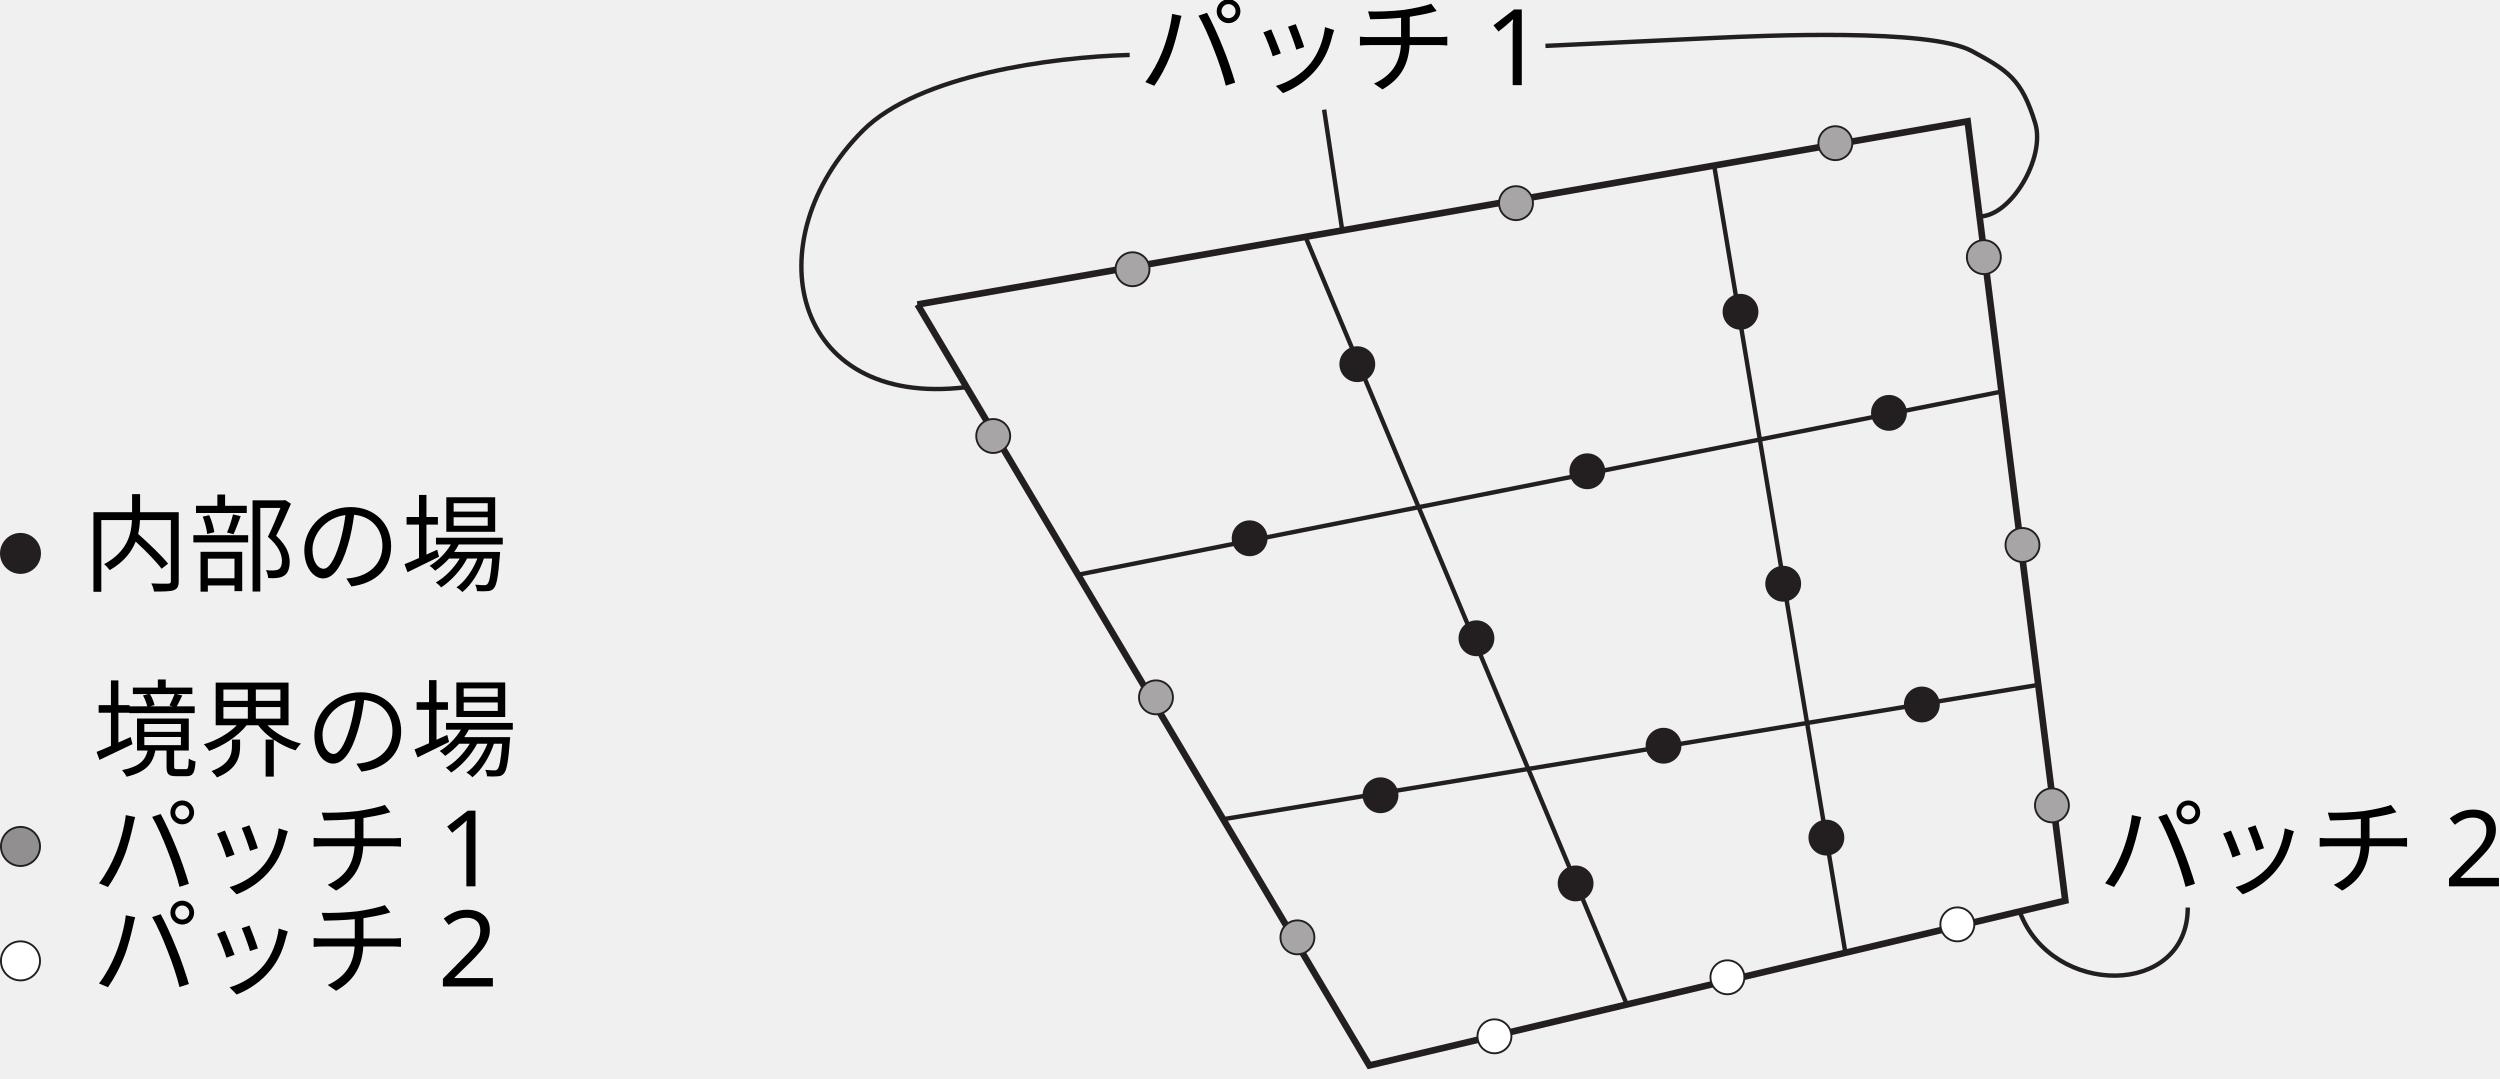
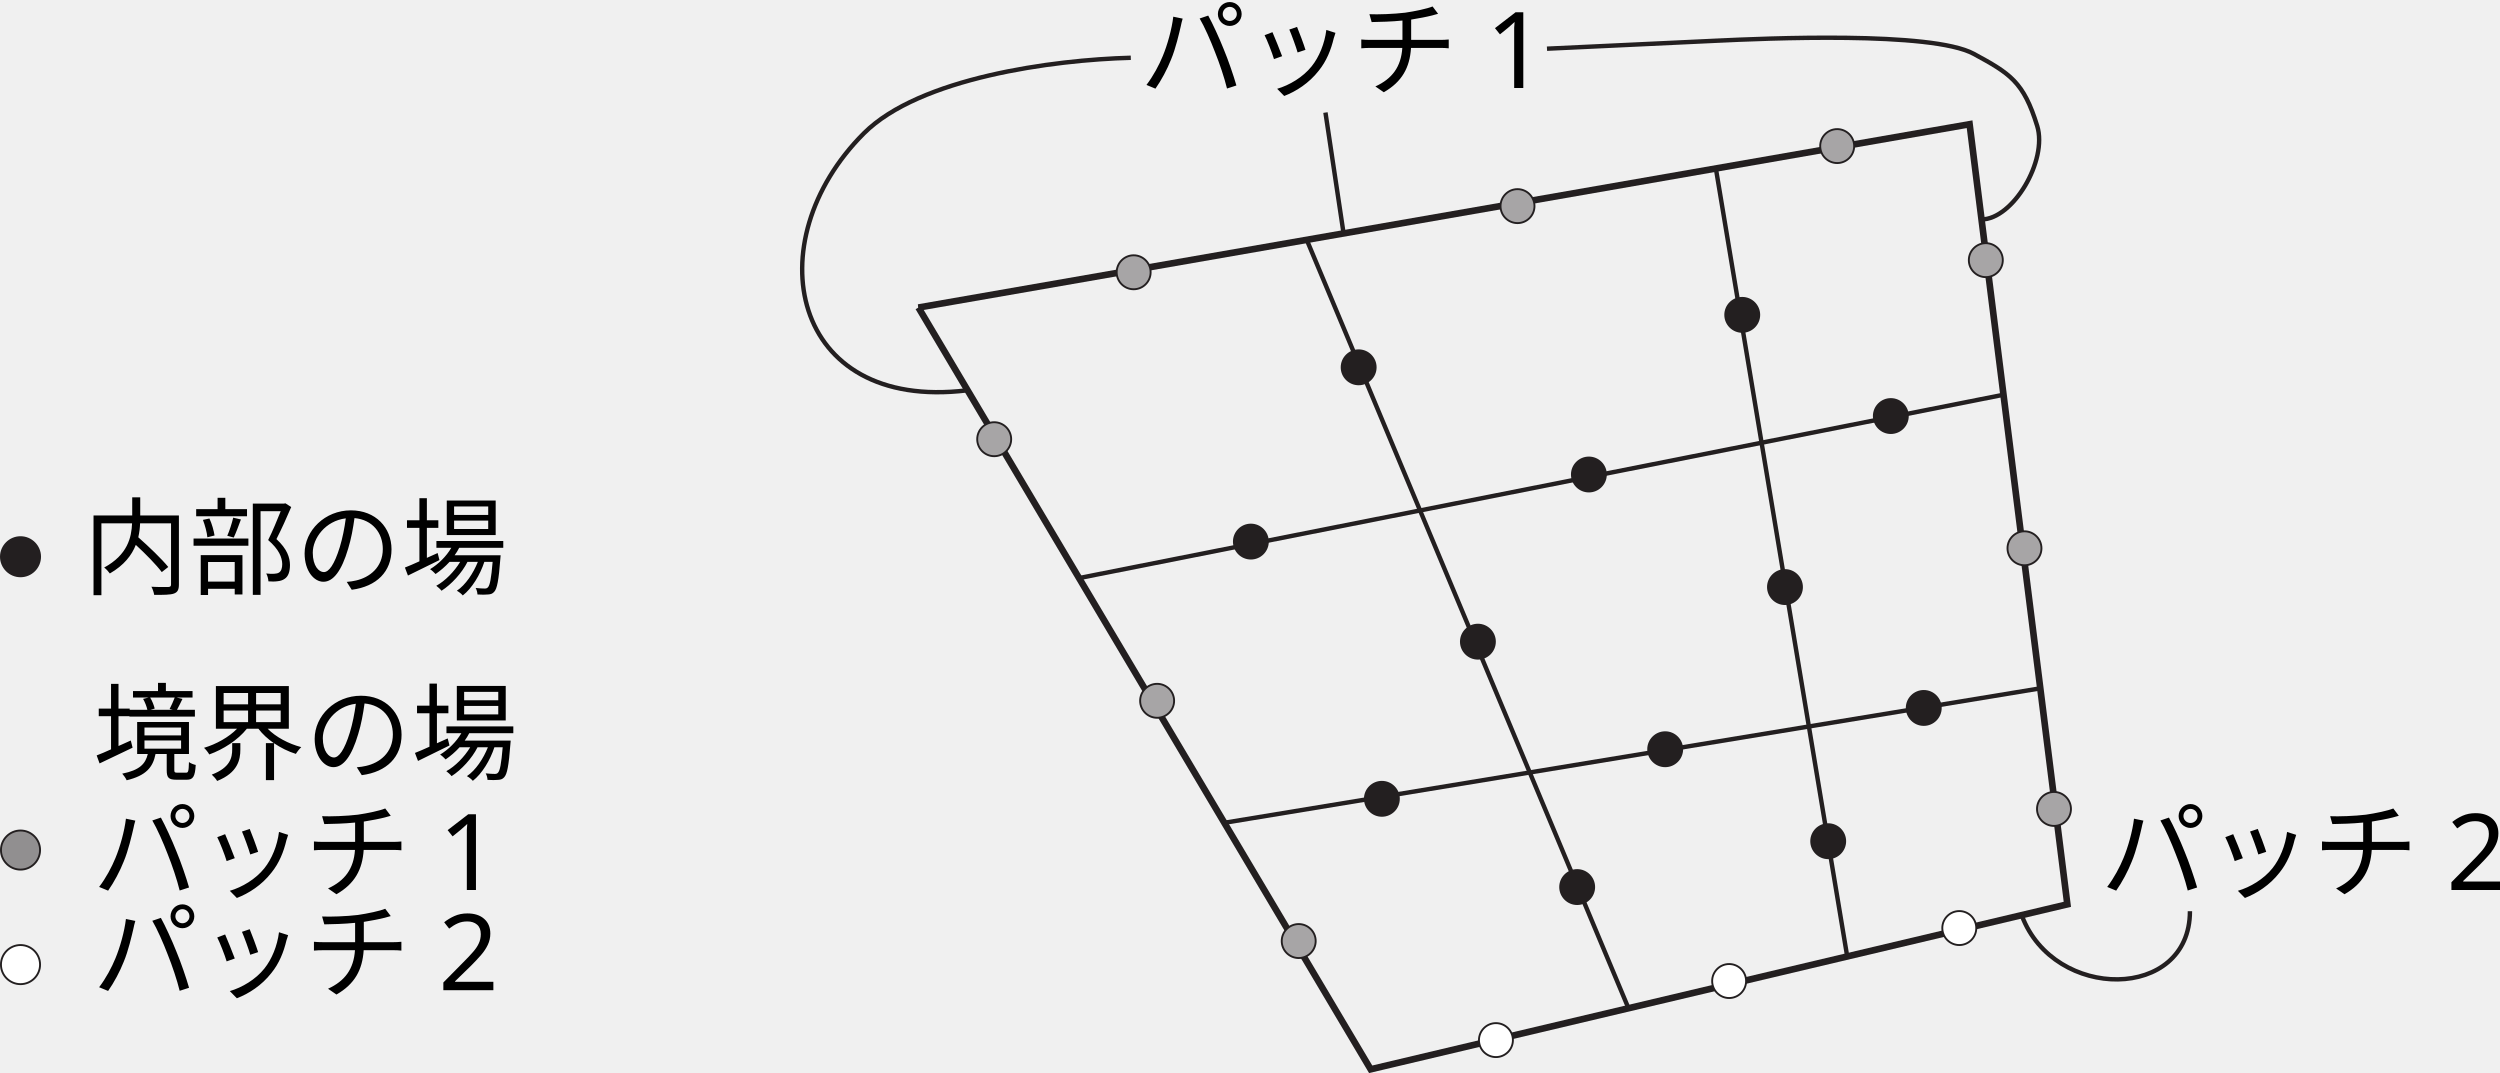
- <svg xmlns="http://www.w3.org/2000/svg" id="svg2" version="1.1" width="353.808" height="152.658" xml:space="preserve">
+ <svg xmlns="http://www.w3.org/2000/svg" id="svg2" version="1.1" width="353.457" height="151.647" xml:space="preserve">
  <defs id="defs6">
    <clipPath clipPathUnits="userSpaceOnUse" id="clipPath30">
      <path d="m 1723.51,5301.95 2490,0 0,1179.8 -2490,0 0,-1179.8 z" id="path32" />
    </clipPath>
    <clipPath clipPathUnits="userSpaceOnUse" id="clipPath256">
      <path d="m 1723.51,3916.75 2490,0 0,1179.81 -2490,0 0,-1179.81 z" id="path258" />
    </clipPath>
    <clipPath clipPathUnits="userSpaceOnUse" id="clipPath500">
      <path d="m 1723.51,2511.25 2490,0 0,1199.96 -2490,0 0,-1199.96 z" id="path502" />
    </clipPath>
  </defs>
-   <g id="g10" transform="matrix(1.25,0,0,-1.25,-215.7848,640.9619)">
+   <g id="g10" transform="matrix(1.25,0,0,-1.25,-215.7848,641.3534)">
    <path id="path260" style="fill:#231f20;fill-opacity:1;fill-rule:evenodd;stroke:none" d="m 174.949,452.325 c 1.216,0 2.21,-0.995 2.21,-2.213 0,-1.215 -0.994,-2.21 -2.21,-2.21 -1.218,0 -2.213,0.995 -2.213,2.21 0,1.218 0.995,2.213 2.213,2.213" />
    <path d="m 174.948,452.324 c 1.216,0 2.211,-0.995 2.211,-2.212 0,-1.216 -0.995,-2.211 -2.211,-2.211 -1.217,0 -2.212,0.995 -2.212,2.211 0,1.217 0.995,2.212 2.212,2.212 z" style="fill:none;stroke:#231f20;stroke-width:0.216;stroke-linecap:butt;stroke-linejoin:miter;stroke-miterlimit:2.613;stroke-opacity:1;stroke-dasharray:none" id="path264" />
    <path id="path266" style="fill:#918f90;fill-opacity:1;fill-rule:evenodd;stroke:none" d="m 174.949,419.147 c 1.216,0 2.21,-0.99 2.21,-2.208 0,-1.217 -0.994,-2.214 -2.21,-2.214 -1.218,0 -2.213,0.997 -2.213,2.214 0,1.218 0.995,2.208 2.213,2.208" />
    <path d="m 174.948,419.147 c 1.216,0 2.211,-0.99 2.211,-2.209 0,-1.216 -0.995,-2.214 -2.211,-2.214 -1.217,0 -2.212,0.998 -2.212,2.214 0,1.219 0.995,2.209 2.212,2.209 z" style="fill:none;stroke:#231f20;stroke-width:0.216;stroke-linecap:butt;stroke-linejoin:miter;stroke-miterlimit:2.613;stroke-opacity:1;stroke-dasharray:none" id="path270" />
    <path id="path272" style="fill:#ffffff;fill-opacity:1;fill-rule:evenodd;stroke:none" d="m 174.949,406.193 c 1.216,0 2.21,-0.998 2.21,-2.214 0,-1.217 -0.994,-2.209 -2.21,-2.209 -1.218,0 -2.213,0.992 -2.213,2.209 0,1.216 0.995,2.214 2.213,2.214" />
    <path d="m 174.948,406.192 c 1.216,0 2.211,-0.998 2.211,-2.214 0,-1.217 -0.995,-2.209 -2.211,-2.209 -1.217,0 -2.212,0.992 -2.212,2.209 0,1.216 0.995,2.214 2.212,2.214 z" style="fill:none;stroke:#231f20;stroke-width:0.216;stroke-linecap:butt;stroke-linejoin:miter;stroke-miterlimit:2.613;stroke-opacity:1;stroke-dasharray:none" id="path276" />
    <path d="m 276.509,478.298 118.892,20.735 11.058,-88.234 -78.799,-18.659 -51.15,86.158 z" style="fill:none;stroke:#231f20;stroke-width:0.75;stroke-linecap:butt;stroke-linejoin:miter;stroke-miterlimit:2.613;stroke-opacity:1;stroke-dasharray:none" id="path280" />
    <path d="m 320.403,486.016 36.461,-87.08" style="fill:none;stroke:#231f20;stroke-width:0.5;stroke-linecap:butt;stroke-linejoin:miter;stroke-miterlimit:2.613;stroke-opacity:1;stroke-dasharray:none" id="path284" />
    <path d="M 381.575,404.81 366.713,493.965" style="fill:none;stroke:#231f20;stroke-width:0.5;stroke-linecap:butt;stroke-linejoin:miter;stroke-miterlimit:2.613;stroke-opacity:1;stroke-dasharray:none" id="path288" />
    <path d="m 294.482,447.661 104.548,20.733" style="fill:none;stroke:#231f20;stroke-width:0.5;stroke-linecap:butt;stroke-linejoin:miter;stroke-miterlimit:2.613;stroke-opacity:1;stroke-dasharray:none" id="path292" />
    <path d="m 311.07,420.015 92.28,15.205" style="fill:none;stroke:#231f20;stroke-width:0.5;stroke-linecap:butt;stroke-linejoin:miter;stroke-miterlimit:2.613;stroke-opacity:1;stroke-dasharray:none" id="path296" />
    <path id="path298" style="fill:#231f20;fill-opacity:1;fill-rule:evenodd;stroke:none" d="m 390.218,434.93 c 1.06,0 1.921,-0.862 1.921,-1.918 0,-1.061 -0.861,-1.922 -1.921,-1.922 -1.058,0 -1.922,0.861 -1.922,1.922 0,1.056 0.864,1.918 1.922,1.918" />
    <path d="m 390.217,434.93 c 1.059,0 1.921,-0.862 1.921,-1.918 0,-1.061 -0.862,-1.923 -1.921,-1.923 -1.058,0 -1.922,0.862 -1.922,1.923 0,1.056 0.864,1.918 1.922,1.918 z" style="fill:none;stroke:#231f20;stroke-width:0.216;stroke-linecap:butt;stroke-linejoin:miter;stroke-miterlimit:2.613;stroke-opacity:1;stroke-dasharray:none" id="path302" />
    <path id="path304" style="fill:#231f20;fill-opacity:1;fill-rule:evenodd;stroke:none" d="m 386.493,467.945 c 1.058,0 1.921,-0.861 1.921,-1.921 0,-1.056 -0.863,-1.919 -1.921,-1.919 -1.058,0 -1.92,0.863 -1.92,1.919 0,1.06 0.862,1.921 1.92,1.921" />
    <path d="m 386.492,467.945 c 1.058,0 1.921,-0.861 1.921,-1.921 0,-1.057 -0.863,-1.92 -1.921,-1.92 -1.058,0 -1.92,0.863 -1.92,1.92 0,1.06 0.862,1.921 1.92,1.921 z" style="fill:none;stroke:#231f20;stroke-width:0.216;stroke-linecap:butt;stroke-linejoin:miter;stroke-miterlimit:2.613;stroke-opacity:1;stroke-dasharray:none" id="path308" />
    <path id="path310" style="fill:#231f20;fill-opacity:1;fill-rule:evenodd;stroke:none" d="m 379.411,419.858 c 1.057,0 1.919,-0.864 1.919,-1.922 0,-1.057 -0.862,-1.921 -1.919,-1.921 -1.059,0 -1.922,0.864 -1.922,1.921 0,1.058 0.863,1.922 1.922,1.922" />
    <path d="m 379.41,419.857 c 1.057,0 1.919,-0.863 1.919,-1.921 0,-1.057 -0.862,-1.921 -1.919,-1.921 -1.059,0 -1.922,0.864 -1.922,1.921 0,1.058 0.863,1.921 1.922,1.921 z" style="fill:none;stroke:#231f20;stroke-width:0.216;stroke-linecap:butt;stroke-linejoin:miter;stroke-miterlimit:2.613;stroke-opacity:1;stroke-dasharray:none" id="path314" />
    <path id="path316" style="fill:#231f20;fill-opacity:1;fill-rule:evenodd;stroke:none" d="m 351.018,414.671 c 1.057,0 1.919,-0.863 1.919,-1.921 0,-1.057 -0.862,-1.921 -1.919,-1.921 -1.057,0 -1.922,0.864 -1.922,1.921 0,1.058 0.865,1.921 1.922,1.921" />
    <path d="m 351.017,414.671 c 1.057,0 1.919,-0.863 1.919,-1.921 0,-1.057 -0.862,-1.922 -1.919,-1.922 -1.057,0 -1.922,0.865 -1.922,1.922 0,1.058 0.865,1.921 1.922,1.921 z" style="fill:none;stroke:#231f20;stroke-width:0.216;stroke-linecap:butt;stroke-linejoin:miter;stroke-miterlimit:2.613;stroke-opacity:1;stroke-dasharray:none" id="path320" />
    <path id="path322" style="fill:#231f20;fill-opacity:1;fill-rule:evenodd;stroke:none" d="m 328.929,424.652 c 1.057,0 1.919,-0.862 1.919,-1.92 0,-1.058 -0.862,-1.921 -1.919,-1.921 -1.058,0 -1.922,0.863 -1.922,1.921 0,1.058 0.864,1.92 1.922,1.92" />
    <path d="m 328.927,424.652 c 1.058,0 1.92,-0.862 1.92,-1.92 0,-1.058 -0.862,-1.921 -1.92,-1.921 -1.057,0 -1.921,0.863 -1.921,1.921 0,1.058 0.864,1.92 1.921,1.92 z" style="fill:none;stroke:#231f20;stroke-width:0.216;stroke-linecap:butt;stroke-linejoin:miter;stroke-miterlimit:2.613;stroke-opacity:1;stroke-dasharray:none" id="path326" />
    <path id="path328" style="fill:#231f20;fill-opacity:1;fill-rule:evenodd;stroke:none" d="m 339.79,442.426 c 1.057,0 1.92,-0.862 1.92,-1.921 0,-1.057 -0.863,-1.92 -1.92,-1.92 -1.058,0 -1.921,0.863 -1.921,1.92 0,1.059 0.863,1.921 1.921,1.921" />
    <path d="m 339.789,442.426 c 1.057,0 1.92,-0.863 1.92,-1.921 0,-1.058 -0.863,-1.921 -1.92,-1.921 -1.058,0 -1.921,0.863 -1.921,1.921 0,1.058 0.863,1.921 1.921,1.921 z" style="fill:none;stroke:#231f20;stroke-width:0.216;stroke-linecap:butt;stroke-linejoin:miter;stroke-miterlimit:2.613;stroke-opacity:1;stroke-dasharray:none" id="path332" />
    <path id="path334" style="fill:#231f20;fill-opacity:1;fill-rule:evenodd;stroke:none" d="m 374.521,448.602 c 1.058,0 1.92,-0.863 1.92,-1.921 0,-1.058 -0.862,-1.92 -1.92,-1.92 -1.057,0 -1.921,0.862 -1.921,1.92 0,1.058 0.864,1.921 1.921,1.921" />
    <path d="m 374.52,448.602 c 1.057,0 1.92,-0.863 1.92,-1.921 0,-1.058 -0.863,-1.921 -1.92,-1.921 -1.057,0 -1.921,0.863 -1.921,1.921 0,1.058 0.864,1.921 1.921,1.921 z" style="fill:none;stroke:#231f20;stroke-width:0.216;stroke-linecap:butt;stroke-linejoin:miter;stroke-miterlimit:2.613;stroke-opacity:1;stroke-dasharray:none" id="path338" />
    <path id="path340" style="fill:#231f20;fill-opacity:1;fill-rule:evenodd;stroke:none" d="m 314.111,453.747 c 1.059,0 1.919,-0.865 1.919,-1.922 0,-1.058 -0.86,-1.92 -1.919,-1.92 -1.058,0 -1.92,0.862 -1.92,1.92 0,1.057 0.862,1.922 1.92,1.922" />
    <path d="m 314.11,453.746 c 1.059,0 1.919,-0.864 1.919,-1.921 0,-1.059 -0.86,-1.92 -1.919,-1.92 -1.058,0 -1.92,0.861 -1.92,1.92 0,1.057 0.862,1.921 1.92,1.921 z" style="fill:none;stroke:#231f20;stroke-width:0.216;stroke-linecap:butt;stroke-linejoin:miter;stroke-miterlimit:2.613;stroke-opacity:1;stroke-dasharray:none" id="path344" />
    <path id="path346" style="fill:#231f20;fill-opacity:1;fill-rule:evenodd;stroke:none" d="m 326.302,473.457 c 1.057,0 1.921,-0.864 1.921,-1.921 0,-1.057 -0.864,-1.92 -1.921,-1.92 -1.06,0 -1.922,0.863 -1.922,1.92 0,1.057 0.862,1.921 1.922,1.921" />
    <path d="m 326.301,473.458 c 1.057,0 1.921,-0.865 1.921,-1.922 0,-1.057 -0.864,-1.92 -1.921,-1.92 -1.06,0 -1.922,0.863 -1.922,1.92 0,1.057 0.862,1.922 1.922,1.922 z" style="fill:none;stroke:#231f20;stroke-width:0.216;stroke-linecap:butt;stroke-linejoin:miter;stroke-miterlimit:2.613;stroke-opacity:1;stroke-dasharray:none" id="path350" />
    <path id="path352" style="fill:#ffffff;fill-opacity:1;fill-rule:evenodd;stroke:none" d="m 341.83,397.361 c 1.056,0 1.92,-0.862 1.92,-1.921 0,-1.057 -0.864,-1.919 -1.92,-1.919 -1.059,0 -1.922,0.862 -1.922,1.919 0,1.059 0.863,1.921 1.922,1.921" />
    <path d="m 341.829,397.36 c 1.056,0 1.919,-0.861 1.919,-1.92 0,-1.057 -0.863,-1.92 -1.919,-1.92 -1.059,0 -1.922,0.863 -1.922,1.92 0,1.059 0.863,1.92 1.922,1.92 z" style="fill:none;stroke:#231f20;stroke-width:0.216;stroke-linecap:butt;stroke-linejoin:miter;stroke-miterlimit:2.613;stroke-opacity:1;stroke-dasharray:none" id="path356" />
    <path id="path358" style="fill:#ffffff;fill-opacity:1;fill-rule:evenodd;stroke:none" d="m 368.207,404.044 c 1.055,0 1.918,-0.862 1.918,-1.922 0,-1.057 -0.863,-1.921 -1.918,-1.921 -1.059,0 -1.922,0.864 -1.922,1.921 0,1.06 0.863,1.922 1.922,1.922" />
    <path d="m 368.205,404.043 c 1.056,0 1.918,-0.862 1.918,-1.922 0,-1.057 -0.862,-1.921 -1.918,-1.921 -1.058,0 -1.921,0.864 -1.921,1.921 0,1.06 0.863,1.922 1.921,1.922 z" style="fill:none;stroke:#231f20;stroke-width:0.216;stroke-linecap:butt;stroke-linejoin:miter;stroke-miterlimit:2.613;stroke-opacity:1;stroke-dasharray:none" id="path362" />
    <path id="path364" style="fill:#a7a5a6;fill-opacity:1;fill-rule:evenodd;stroke:none" d="m 404.949,423.508 c 1.056,0 1.919,-0.865 1.919,-1.922 0,-1.056 -0.863,-1.92 -1.919,-1.92 -1.058,0 -1.921,0.864 -1.921,1.92 0,1.057 0.863,1.922 1.921,1.922" />
    <path d="m 404.948,423.508 c 1.056,0 1.918,-0.865 1.918,-1.922 0,-1.056 -0.862,-1.92 -1.918,-1.92 -1.059,0 -1.922,0.864 -1.922,1.92 0,1.057 0.863,1.922 1.922,1.922 z" style="fill:none;stroke:#231f20;stroke-width:0.216;stroke-linecap:butt;stroke-linejoin:miter;stroke-miterlimit:2.613;stroke-opacity:1;stroke-dasharray:none" id="path368" />
    <path id="path370" style="fill:#a7a5a6;fill-opacity:1;fill-rule:evenodd;stroke:none" d="m 401.612,452.989 c 1.056,0 1.919,-0.862 1.919,-1.92 0,-1.058 -0.863,-1.921 -1.919,-1.921 -1.06,0 -1.922,0.863 -1.922,1.921 0,1.058 0.862,1.92 1.922,1.92" />
    <path d="m 401.611,452.988 c 1.056,0 1.919,-0.862 1.919,-1.92 0,-1.058 -0.863,-1.92 -1.919,-1.92 -1.061,0 -1.922,0.862 -1.922,1.92 0,1.058 0.861,1.92 1.922,1.92 z" style="fill:none;stroke:#231f20;stroke-width:0.216;stroke-linecap:butt;stroke-linejoin:miter;stroke-miterlimit:2.613;stroke-opacity:1;stroke-dasharray:none" id="path374" />
    <path id="path376" style="fill:#a7a5a6;fill-opacity:1;fill-rule:evenodd;stroke:none" d="m 397.239,485.579 c 1.057,0 1.92,-0.863 1.92,-1.919 0,-1.06 -0.863,-1.921 -1.92,-1.921 -1.059,0 -1.923,0.861 -1.923,1.921 0,1.056 0.864,1.919 1.923,1.919" />
    <path d="m 397.238,485.579 c 1.057,0 1.92,-0.863 1.92,-1.919 0,-1.06 -0.863,-1.922 -1.92,-1.922 -1.058,0 -1.923,0.862 -1.923,1.922 0,1.056 0.865,1.919 1.923,1.919 z" style="fill:none;stroke:#231f20;stroke-width:0.216;stroke-linecap:butt;stroke-linejoin:miter;stroke-miterlimit:2.613;stroke-opacity:1;stroke-dasharray:none" id="path380" />
    <path id="path382" style="fill:#a7a5a6;fill-opacity:1;fill-rule:evenodd;stroke:none" d="m 380.427,498.479 c 1.059,0 1.92,-0.861 1.92,-1.92 0,-1.058 -0.861,-1.918 -1.92,-1.918 -1.059,0 -1.922,0.86 -1.922,1.918 0,1.059 0.863,1.92 1.922,1.92" />
    <path d="m 380.425,498.479 c 1.059,0 1.921,-0.861 1.921,-1.92 0,-1.058 -0.862,-1.919 -1.921,-1.919 -1.058,0 -1.921,0.861 -1.921,1.919 0,1.059 0.863,1.92 1.921,1.92 z" style="fill:none;stroke:#231f20;stroke-width:0.216;stroke-linecap:butt;stroke-linejoin:miter;stroke-miterlimit:2.613;stroke-opacity:1;stroke-dasharray:none" id="path386" />
    <path id="path388" style="fill:#a7a5a6;fill-opacity:1;fill-rule:evenodd;stroke:none" d="m 344.267,491.689 c 1.058,0 1.921,-0.861 1.921,-1.92 0,-1.057 -0.863,-1.921 -1.921,-1.921 -1.058,0 -1.921,0.864 -1.921,1.921 0,1.059 0.863,1.92 1.921,1.92" />
    <path d="m 344.267,491.689 c 1.058,0 1.921,-0.862 1.921,-1.92 0,-1.058 -0.863,-1.921 -1.921,-1.921 -1.058,0 -1.921,0.863 -1.921,1.921 0,1.058 0.863,1.92 1.921,1.92 z" style="fill:none;stroke:#231f20;stroke-width:0.216;stroke-linecap:butt;stroke-linejoin:miter;stroke-miterlimit:2.613;stroke-opacity:1;stroke-dasharray:none" id="path392" />
    <path id="path394" style="fill:#a7a5a6;fill-opacity:1;fill-rule:evenodd;stroke:none" d="m 300.852,484.207 c 1.059,0 1.92,-0.861 1.92,-1.92 0,-1.058 -0.861,-1.921 -1.92,-1.921 -1.057,0 -1.92,0.863 -1.92,1.921 0,1.059 0.863,1.92 1.92,1.92" />
    <path d="m 300.851,484.207 c 1.059,0 1.92,-0.861 1.92,-1.92 0,-1.058 -0.861,-1.921 -1.92,-1.921 -1.057,0 -1.92,0.863 -1.92,1.921 0,1.059 0.863,1.92 1.92,1.92 z" style="fill:none;stroke:#231f20;stroke-width:0.216;stroke-linecap:butt;stroke-linejoin:miter;stroke-miterlimit:2.613;stroke-opacity:1;stroke-dasharray:none" id="path398" />
    <path id="path400" style="fill:#a7a5a6;fill-opacity:1;fill-rule:evenodd;stroke:none" d="m 285.077,465.327 c 1.059,0 1.922,-0.863 1.922,-1.92 0,-1.059 -0.863,-1.921 -1.922,-1.921 -1.057,0 -1.92,0.862 -1.92,1.921 0,1.057 0.863,1.92 1.92,1.92" />
    <path d="m 285.076,465.326 c 1.059,0 1.922,-0.863 1.922,-1.92 0,-1.059 -0.863,-1.921 -1.922,-1.921 -1.057,0 -1.919,0.862 -1.919,1.921 0,1.057 0.862,1.92 1.919,1.92 z" style="fill:none;stroke:#231f20;stroke-width:0.216;stroke-linecap:butt;stroke-linejoin:miter;stroke-miterlimit:2.613;stroke-opacity:1;stroke-dasharray:none" id="path404" />
    <path id="path406" style="fill:#a7a5a6;fill-opacity:1;fill-rule:evenodd;stroke:none" d="m 303.507,435.737 c 1.059,0 1.922,-0.864 1.922,-1.921 0,-1.058 -0.863,-1.92 -1.922,-1.92 -1.058,0 -1.921,0.862 -1.921,1.92 0,1.057 0.863,1.921 1.921,1.921" />
    <path d="m 303.506,435.737 c 1.059,0 1.921,-0.864 1.921,-1.921 0,-1.058 -0.862,-1.92 -1.921,-1.92 -1.058,0 -1.921,0.862 -1.921,1.92 0,1.057 0.863,1.921 1.921,1.921 z" style="fill:none;stroke:#231f20;stroke-width:0.216;stroke-linecap:butt;stroke-linejoin:miter;stroke-miterlimit:2.613;stroke-opacity:1;stroke-dasharray:none" id="path410" />
    <path id="path412" style="fill:#a7a5a6;fill-opacity:1;fill-rule:evenodd;stroke:none" d="m 319.52,408.565 c 1.058,0 1.921,-0.863 1.921,-1.92 0,-1.058 -0.863,-1.922 -1.921,-1.922 -1.058,0 -1.921,0.864 -1.921,1.922 0,1.057 0.863,1.92 1.921,1.92" />
    <path d="m 319.52,408.565 c 1.057,0 1.92,-0.863 1.92,-1.921 0,-1.058 -0.863,-1.921 -1.92,-1.921 -1.058,0 -1.921,0.863 -1.921,1.921 0,1.058 0.863,1.921 1.921,1.921 z" style="fill:none;stroke:#231f20;stroke-width:0.216;stroke-linecap:butt;stroke-linejoin:miter;stroke-miterlimit:2.613;stroke-opacity:1;stroke-dasharray:none" id="path416" />
    <path id="path418" style="fill:#ffffff;fill-opacity:1;fill-rule:evenodd;stroke:none" d="m 394.238,410.035 c 1.058,0 1.92,-0.864 1.92,-1.921 0,-1.058 -0.862,-1.922 -1.92,-1.922 -1.06,0 -1.922,0.864 -1.922,1.922 0,1.057 0.862,1.921 1.922,1.921" />
    <path d="m 394.238,410.035 c 1.057,0 1.919,-0.864 1.919,-1.921 0,-1.059 -0.862,-1.922 -1.919,-1.922 -1.06,0 -1.923,0.863 -1.923,1.922 0,1.057 0.863,1.921 1.923,1.921 z" style="fill:none;stroke:#231f20;stroke-width:0.216;stroke-linecap:butt;stroke-linejoin:miter;stroke-miterlimit:2.613;stroke-opacity:1;stroke-dasharray:none" id="path422" />
    <path id="path424" style="fill:#231f20;fill-opacity:1;fill-rule:evenodd;stroke:none" d="m 369.686,479.391 c 1.059,0 1.922,-0.863 1.922,-1.921 0,-1.058 -0.863,-1.92 -1.922,-1.92 -1.058,0 -1.92,0.862 -1.92,1.92 0,1.058 0.862,1.921 1.92,1.921" />
    <path d="m 369.686,479.39 c 1.058,0 1.921,-0.862 1.921,-1.921 0,-1.058 -0.863,-1.92 -1.921,-1.92 -1.059,0 -1.92,0.862 -1.92,1.92 0,1.059 0.861,1.921 1.92,1.921 z" style="fill:none;stroke:#231f20;stroke-width:0.216;stroke-linecap:butt;stroke-linejoin:miter;stroke-miterlimit:2.613;stroke-opacity:1;stroke-dasharray:none" id="path428" />
    <path id="path430" style="fill:#231f20;fill-opacity:1;fill-rule:evenodd;stroke:none" d="m 352.343,461.333 c 1.056,0 1.919,-0.862 1.919,-1.919 0,-1.058 -0.863,-1.921 -1.919,-1.921 -1.06,0 -1.922,0.863 -1.922,1.921 0,1.057 0.862,1.919 1.922,1.919" />
    <path d="m 352.341,461.333 c 1.057,0 1.92,-0.861 1.92,-1.919 0,-1.058 -0.863,-1.921 -1.92,-1.921 -1.059,0 -1.92,0.863 -1.92,1.921 0,1.058 0.861,1.919 1.92,1.919 z" style="fill:none;stroke:#231f20;stroke-width:0.216;stroke-linecap:butt;stroke-linejoin:miter;stroke-miterlimit:2.613;stroke-opacity:1;stroke-dasharray:none" id="path434" />
    <path id="path436" style="fill:#231f20;fill-opacity:1;fill-rule:evenodd;stroke:none" d="m 360.973,430.259 c 1.056,0 1.92,-0.861 1.92,-1.919 0,-1.058 -0.864,-1.921 -1.92,-1.921 -1.059,0 -1.921,0.863 -1.921,1.921 0,1.058 0.862,1.919 1.921,1.919" />
    <path d="m 360.972,430.259 c 1.056,0 1.92,-0.862 1.92,-1.919 0,-1.059 -0.864,-1.922 -1.92,-1.922 -1.059,0 -1.921,0.863 -1.921,1.922 0,1.057 0.862,1.919 1.921,1.919 z" style="fill:none;stroke:#231f20;stroke-width:0.216;stroke-linecap:butt;stroke-linejoin:miter;stroke-miterlimit:2.613;stroke-opacity:1;stroke-dasharray:none" id="path440" />
    <path d="m 324.618,486.536 -2.074,13.817" style="fill:none;stroke:#231f20;stroke-width:0.5;stroke-linecap:butt;stroke-linejoin:miter;stroke-miterlimit:2.613;stroke-opacity:1;stroke-dasharray:none" id="path448" />
    <path d="m 401.319,409.5 c 3.629,-9.673 19.004,-9.673 19.004,0.519" style="fill:none;stroke:#231f20;stroke-width:0.5;stroke-linecap:butt;stroke-linejoin:miter;stroke-miterlimit:2.613;stroke-opacity:1;stroke-dasharray:none" id="path456" />
    <path style="fill:none;stroke:#231f20;stroke-width:0.5;stroke-linecap:butt;stroke-linejoin:miter;stroke-miterlimit:2.613;stroke-opacity:1;stroke-dasharray:none" d="m 281.995,468.931 c -19.941,-2.422 -23.962,16.771 -11.661,29.069 6.287,6.287 21.416,8.318 30.194,8.548" id="path200" />
    <path style="fill:none;stroke:#231f20;stroke-width:0.5;stroke-linecap:butt;stroke-linejoin:miter;stroke-miterlimit:2.613;stroke-opacity:1;stroke-dasharray:none" d="m 347.6,507.574 19.071,0.899 c 5.458,0.258 24.421,1.114 29.205,-1.483 4.097,-2.226 5.636,-3.153 7.173,-8.159 1.196,-3.893 -2.733,-10.569 -6.319,-10.569" id="path6254" />
-     <text xml:space="preserve" style="font-size:12px;font-style:normal;font-variant:normal;font-weight:300;font-stretch:normal;text-align:start;line-height:125%;letter-spacing:0px;word-spacing:0px;writing-mode:lr-tb;text-anchor:start;fill:#000000;fill-opacity:1;stroke:none;font-family:Hiragino Mincho Pro;-inkscape-font-specification:Hiragino Mincho Pro Light" x="301.535" y="-503.134" id="text4712" transform="scale(1,-1)">
-       <tspan id="tspan4714" x="301.535" y="-503.134">パッチ<tspan style="font-style:normal;font-variant:normal;font-weight:normal;font-stretch:normal;font-family:cmr12;-inkscape-font-specification:cmr12" id="tspan4716"> 1</tspan>
+     <text xml:space="preserve" style="font-size:12px;font-style:normal;font-variant:normal;font-weight:normal;font-stretch:normal;text-align:start;line-height:125%;letter-spacing:0px;word-spacing:0px;writing-mode:lr-tb;text-anchor:start;fill:#000000;fill-opacity:1;stroke:none;font-family:IPAMincho;-inkscape-font-specification:IPAMincho" x="301.535" y="-503.134" id="text4712" transform="scale(1,-1)">
+       <tspan id="tspan4714" x="301.535" y="-503.134">パッチ<tspan style="font-size:12px;font-style:normal;font-variant:normal;font-weight:normal;font-stretch:normal;text-align:start;line-height:125%;writing-mode:lr-tb;text-anchor:start;font-family:cmr12;-inkscape-font-specification:cmr12" id="tspan4716"> 1</tspan>
      </tspan>
    </text>
-     <text id="text4718" y="-412.423" x="410.2" style="font-size:12px;font-style:normal;font-variant:normal;font-weight:300;font-stretch:normal;text-align:start;line-height:125%;letter-spacing:0px;word-spacing:0px;writing-mode:lr-tb;text-anchor:start;fill:#000000;fill-opacity:1;stroke:none;font-family:Hiragino Mincho Pro;-inkscape-font-specification:Hiragino Mincho Pro Light" xml:space="preserve" transform="scale(1,-1)">
-       <tspan y="-412.423" x="410.2" id="tspan4720">パッチ<tspan id="tspan4722" style="font-style:normal;font-variant:normal;font-weight:normal;font-stretch:normal;font-family:cmr12;-inkscape-font-specification:cmr12"> 2</tspan>
+     <text id="text4718" y="-412.423" x="410.2" style="font-size:12px;font-style:normal;font-variant:normal;font-weight:normal;font-stretch:normal;text-align:start;line-height:125%;letter-spacing:0px;word-spacing:0px;writing-mode:lr-tb;text-anchor:start;fill:#000000;fill-opacity:1;stroke:none;font-family:IPAMincho;-inkscape-font-specification:IPAMincho" xml:space="preserve" transform="scale(1,-1)">
+       <tspan y="-412.423" x="410.2" id="tspan4720">パッチ<tspan id="tspan4722" style="font-size:12px;font-style:normal;font-variant:normal;font-weight:normal;font-stretch:normal;text-align:start;line-height:125%;writing-mode:lr-tb;text-anchor:start;font-family:cmr12;-inkscape-font-specification:cmr12"> 2</tspan>
      </tspan>
    </text>
-     <text id="text5990" y="-412.423" x="183.074" style="font-size:12px;font-style:normal;font-variant:normal;font-weight:300;font-stretch:normal;text-align:start;line-height:125%;letter-spacing:0px;word-spacing:0px;writing-mode:lr-tb;text-anchor:start;fill:#000000;fill-opacity:1;stroke:none;font-family:Hiragino Mincho Pro;-inkscape-font-specification:Hiragino Mincho Pro Light" xml:space="preserve" transform="scale(1,-1)">
-       <tspan y="-412.423" x="183.074" id="tspan5992">パッチ<tspan id="tspan5994" style="font-style:normal;font-variant:normal;font-weight:normal;font-stretch:normal;font-family:cmr12;-inkscape-font-specification:cmr12"> 1</tspan>
+     <text id="text5990" y="-412.423" x="183.074" style="font-size:12px;font-style:normal;font-variant:normal;font-weight:normal;font-stretch:normal;text-align:start;line-height:125%;letter-spacing:0px;word-spacing:0px;writing-mode:lr-tb;text-anchor:start;fill:#000000;fill-opacity:1;stroke:none;font-family:IPAMincho;-inkscape-font-specification:IPAMincho" xml:space="preserve" transform="scale(1,-1)">
+       <tspan y="-412.423" x="183.074" id="tspan5992">パッチ<tspan id="tspan5994" style="font-size:12px;font-style:normal;font-variant:normal;font-weight:normal;font-stretch:normal;text-align:start;line-height:125%;writing-mode:lr-tb;text-anchor:start;font-family:cmr12;-inkscape-font-specification:cmr12"> 1</tspan>
      </tspan>
    </text>
-     <text xml:space="preserve" style="font-size:12px;font-style:normal;font-variant:normal;font-weight:300;font-stretch:normal;text-align:start;line-height:125%;letter-spacing:0px;word-spacing:0px;writing-mode:lr-tb;text-anchor:start;fill:#000000;fill-opacity:1;stroke:none;font-family:Hiragino Mincho Pro;-inkscape-font-specification:Hiragino Mincho Pro Light" x="183.074" y="-401.082" id="text5996" transform="scale(1,-1)">
-       <tspan id="tspan5998" x="183.074" y="-401.082">パッチ<tspan style="font-style:normal;font-variant:normal;font-weight:normal;font-stretch:normal;font-family:cmr12;-inkscape-font-specification:cmr12" id="tspan6000"> 2</tspan>
+     <text xml:space="preserve" style="font-size:12px;font-style:normal;font-variant:normal;font-weight:normal;font-stretch:normal;text-align:start;line-height:125%;letter-spacing:0px;word-spacing:0px;writing-mode:lr-tb;text-anchor:start;fill:#000000;fill-opacity:1;stroke:none;font-family:IPAMincho;-inkscape-font-specification:IPAMincho" x="183.074" y="-401.082" id="text5996" transform="scale(1,-1)">
+       <tspan id="tspan5998" x="183.074" y="-401.082">パッチ<tspan style="font-size:12px;font-style:normal;font-variant:normal;font-weight:normal;font-stretch:normal;text-align:start;line-height:125%;writing-mode:lr-tb;text-anchor:start;font-family:cmr12;-inkscape-font-specification:cmr12" id="tspan6000"> 2</tspan>
      </tspan>
    </text>
-     <text xml:space="preserve" style="font-size:12px;font-style:normal;font-variant:normal;font-weight:300;font-stretch:normal;text-align:start;line-height:125%;letter-spacing:0px;word-spacing:0px;writing-mode:lr-tb;text-anchor:start;fill:#000000;fill-opacity:1;stroke:none;font-family:Hiragino Mincho Pro;-inkscape-font-specification:Hiragino Mincho Pro Light" x="182.02" y="-446.75" id="text6002" transform="scale(1,-1)">
+     <text xml:space="preserve" style="font-size:12px;font-style:normal;font-variant:normal;font-weight:normal;font-stretch:normal;text-align:start;line-height:125%;letter-spacing:0px;word-spacing:0px;writing-mode:lr-tb;text-anchor:start;fill:#000000;fill-opacity:1;stroke:none;font-family:IPAMincho;-inkscape-font-specification:IPAMincho" x="182.02" y="-446.75" id="text6002" transform="scale(1,-1)">
      <tspan x="182.02" y="-446.75" id="tspan6012">内部の場</tspan>
    </text>
-     <text id="text6015" y="-425.782" x="183.157" style="font-size:12px;font-style:normal;font-variant:normal;font-weight:300;font-stretch:normal;text-align:start;line-height:125%;letter-spacing:0px;word-spacing:0px;writing-mode:lr-tb;text-anchor:start;fill:#000000;fill-opacity:1;stroke:none;font-family:Hiragino Mincho Pro;-inkscape-font-specification:Hiragino Mincho Pro Light" xml:space="preserve" transform="scale(1,-1)">
+     <text id="text6015" y="-425.782" x="183.157" style="font-size:12px;font-style:normal;font-variant:normal;font-weight:normal;font-stretch:normal;text-align:start;line-height:125%;letter-spacing:0px;word-spacing:0px;writing-mode:lr-tb;text-anchor:start;fill:#000000;fill-opacity:1;stroke:none;font-family:IPAMincho;-inkscape-font-specification:IPAMincho" xml:space="preserve" transform="scale(1,-1)">
      <tspan id="tspan6019" y="-425.782" x="183.157">境界の場</tspan>
    </text>
  </g>
</svg>
